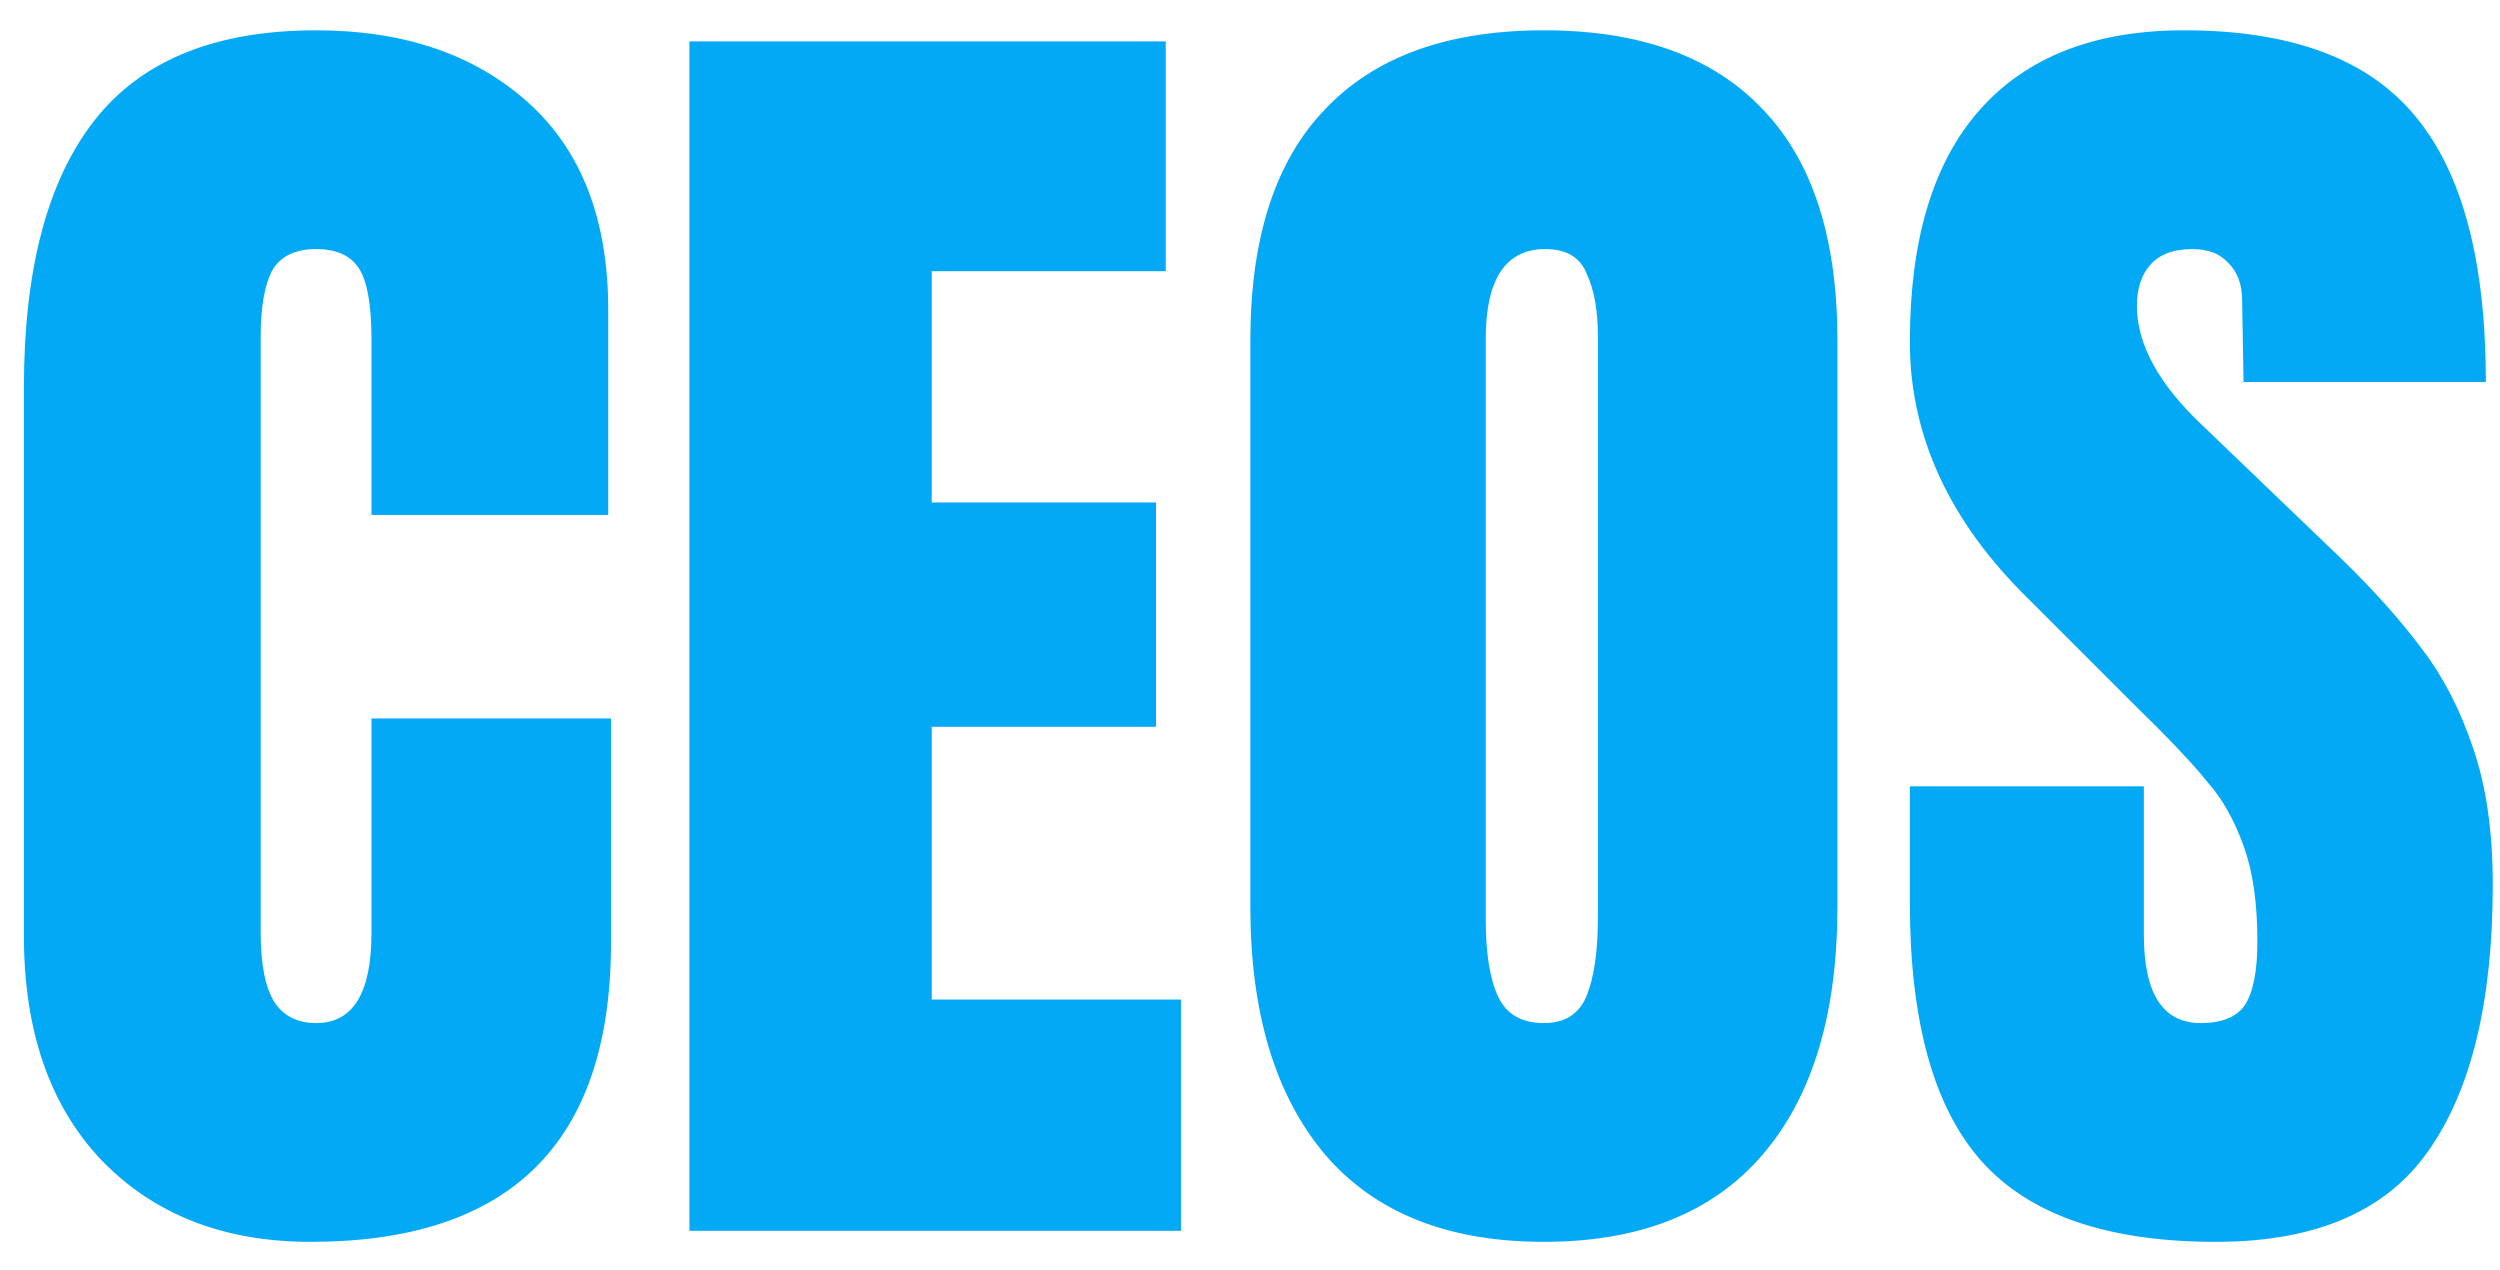
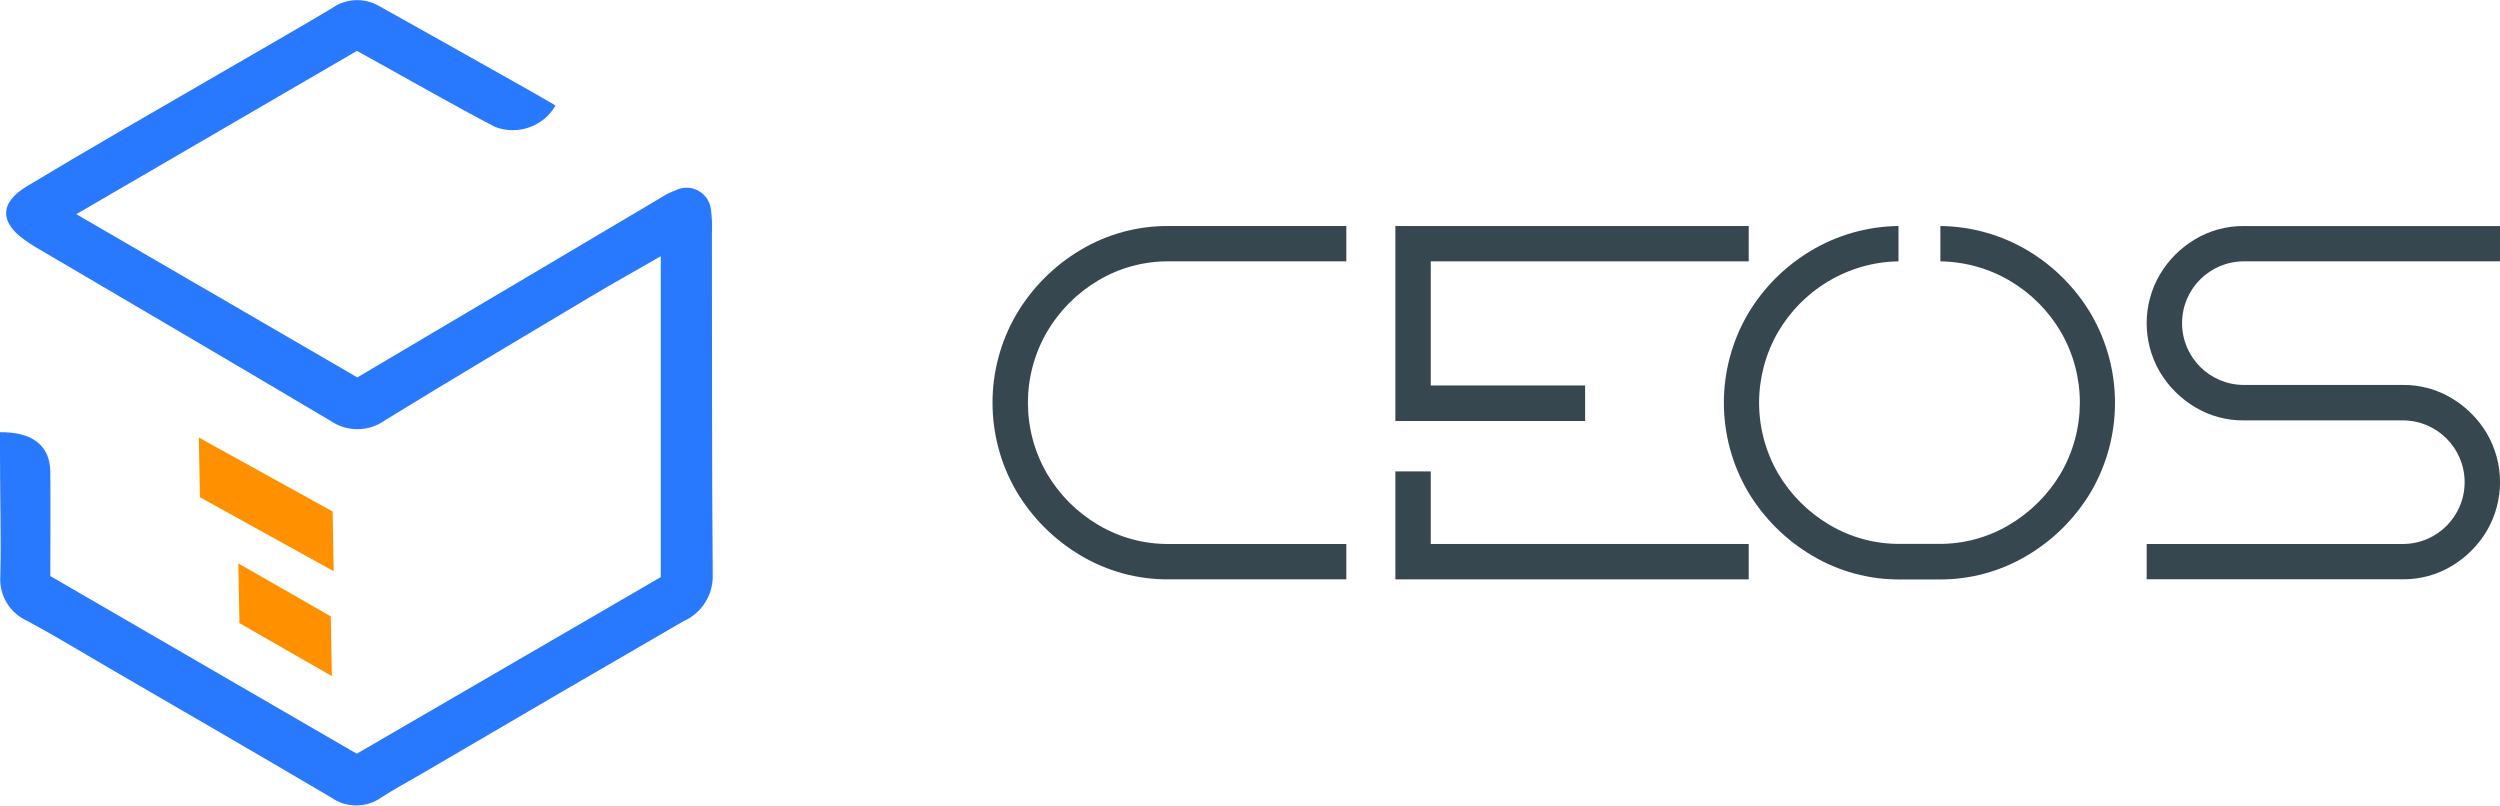
- <svg xmlns="http://www.w3.org/2000/svg" width="65" height="33" viewBox="0 0 65 33" fill="none">
-   <path d="M8.074 32.288C5.818 32.288 4.006 31.58 2.638 30.164C1.294 28.748 0.622 26.804 0.622 24.332V10.076C0.622 7.004 1.234 4.688 2.458 3.128C3.682 1.568 5.602 0.788 8.218 0.788C10.498 0.788 12.334 1.412 13.726 2.66C15.118 3.908 15.814 5.708 15.814 8.06V13.388H9.658V8.816C9.658 7.928 9.55 7.316 9.334 6.98C9.118 6.644 8.746 6.476 8.218 6.476C7.666 6.476 7.282 6.668 7.066 7.052C6.874 7.436 6.778 8 6.778 8.744V24.26C6.778 25.076 6.898 25.676 7.138 26.06C7.378 26.42 7.738 26.6 8.218 26.6C9.178 26.6 9.658 25.82 9.658 24.26V18.68H15.886V24.512C15.886 29.696 13.282 32.288 8.074 32.288ZM17.925 32V1.076H30.309V7.052H24.225V13.064H30.057V18.896H24.225V25.988H30.705V32H17.925ZM40.141 32.288C37.645 32.288 35.749 31.532 34.453 30.02C33.157 28.484 32.509 26.336 32.509 23.576V8.852C32.509 6.188 33.157 4.184 34.453 2.84C35.749 1.472 37.645 0.788 40.141 0.788C42.637 0.788 44.533 1.472 45.829 2.84C47.125 4.184 47.773 6.188 47.773 8.852V23.576C47.773 26.36 47.125 28.508 45.829 30.02C44.533 31.532 42.637 32.288 40.141 32.288ZM40.141 26.6C40.693 26.6 41.065 26.36 41.257 25.88C41.449 25.4 41.545 24.728 41.545 23.864V8.744C41.545 8.072 41.449 7.532 41.257 7.124C41.089 6.692 40.729 6.476 40.177 6.476C39.145 6.476 38.629 7.256 38.629 8.816V23.9C38.629 24.788 38.737 25.46 38.953 25.916C39.169 26.372 39.565 26.6 40.141 26.6ZM57.612 32.288C54.804 32.288 52.776 31.592 51.528 30.2C50.28 28.808 49.656 26.564 49.656 23.468V20.444H55.74V24.296C55.74 25.832 56.232 26.6 57.216 26.6C57.768 26.6 58.152 26.444 58.368 26.132C58.584 25.796 58.692 25.244 58.692 24.476C58.692 23.468 58.572 22.64 58.332 21.992C58.092 21.32 57.78 20.768 57.396 20.336C57.036 19.88 56.376 19.184 55.416 18.248L52.752 15.584C50.688 13.568 49.656 11.336 49.656 8.888C49.656 6.248 50.256 4.244 51.456 2.876C52.68 1.484 54.456 0.788 56.784 0.788C59.568 0.788 61.572 1.532 62.796 3.02C64.02 4.484 64.632 6.788 64.632 9.932H58.332L58.296 7.808C58.296 7.4 58.176 7.076 57.936 6.836C57.72 6.596 57.408 6.476 57 6.476C56.52 6.476 56.16 6.608 55.92 6.872C55.68 7.136 55.56 7.496 55.56 7.952C55.56 8.96 56.136 10.004 57.288 11.084L60.888 14.54C61.728 15.356 62.424 16.136 62.976 16.88C63.528 17.6 63.972 18.464 64.308 19.472C64.644 20.456 64.812 21.632 64.812 23C64.812 26.048 64.248 28.364 63.12 29.948C62.016 31.508 60.18 32.288 57.612 32.288Z" fill="#03A9F5" />
+ <svg xmlns="http://www.w3.org/2000/svg" width="100.21" height="32.284" viewBox="0 0 100.21 32.284">
+   <defs>
+     <style>.a{fill:none;}.b{clip-path:url(#a);}.c{fill:#37474f;}.d{fill:#2979ff;}.e{fill:#ff9100;}</style>
+     <clipPath id="a">
+       <rect class="a" width="100.21" height="32.284" />
+     </clipPath>
+   </defs>
+   <g class="b">
+     <path class="c" d="M382.236,88.268a5.806,5.806,0,0,0-2.05,2.056,5.666,5.666,0,0,0,0,5.689,5.819,5.819,0,0,0,2.05,2.05,5.456,5.456,0,0,0,2.847.766h7.1v1.418h-7.1a6.786,6.786,0,0,1-3.556-.961,7.351,7.351,0,0,1-2.565-2.564,7.052,7.052,0,0,1,0-7.107,7.339,7.339,0,0,1,2.565-2.57,6.786,6.786,0,0,1,3.556-.961h7.1V87.5h-7.1a5.456,5.456,0,0,0-2.847.766" transform="translate(-338.217 -77.024)" />
+     <path class="c" d="M545.582,86.084V87.5H532.836v4.975h6.188V93.9h-7.606V86.084ZM532.836,98.829h12.745v1.418H531.418V95.92h1.418Z" transform="translate(-475.486 -77.024)" />
+     <path class="c" d="M660.7,88.3a5.775,5.775,0,0,0-2.015,2.04,5.661,5.661,0,0,0,.01,5.668,5.82,5.82,0,0,0,2.05,2.051,5.457,5.457,0,0,0,2.847.766h1.531a5.437,5.437,0,0,0,2.837-.766,5.862,5.862,0,0,0,2.056-2.051,5.644,5.644,0,0,0,.016-5.668,5.775,5.775,0,0,0-2.015-2.04,5.647,5.647,0,0,0-2.821-.8V86.084a6.973,6.973,0,0,1,3.531,1,7.265,7.265,0,0,1,2.523,2.554,7.078,7.078,0,0,1-.01,7.087,7.3,7.3,0,0,1-2.564,2.565,6.794,6.794,0,0,1-3.551.961H663.6a6.794,6.794,0,0,1-3.551-.961,7.337,7.337,0,0,1-2.57-2.565,7.062,7.062,0,0,1-.016-7.087,7.251,7.251,0,0,1,2.529-2.554,6.983,6.983,0,0,1,3.525-1V87.5a5.63,5.63,0,0,0-2.811.8" transform="translate(-587.418 -77.024)" />
+     <path class="c" d="M817.551,98.829h10.268a2.477,2.477,0,0,0,0-4.954h-6.373a3.729,3.729,0,0,1-1.953-.529,4.045,4.045,0,0,1-1.413-1.413,3.867,3.867,0,0,1,0-3.906,4.045,4.045,0,0,1,1.413-1.413,3.729,3.729,0,0,1,1.953-.529h10.268V87.5H821.447a2.477,2.477,0,1,0,0,4.954h6.373a3.73,3.73,0,0,1,1.953.529,4.046,4.046,0,0,1,1.413,1.413,3.867,3.867,0,0,1,0,3.906,4.045,4.045,0,0,1-1.413,1.413,3.729,3.729,0,0,1-1.953.529H817.551Z" transform="translate(-731.504 -77.024)" />
+     <path class="d" d="M19.84,5.085c-1.545-.8-3.623-1.994-5.533-3.045L3.058,8.585l11.265,6.543c2.1-1.244,4.161-2.461,6.219-3.68Q23.469,9.713,26.4,7.978a3.862,3.862,0,0,1,.755-.383.982.982,0,0,1,1.341.795,5.3,5.3,0,0,1,.041.943c.007,4.57-.006,9.141.032,13.711a1.97,1.97,0,0,1-1.182,1.862Q22.149,27.937,16.931,31c-.544.318-1.1.612-1.631.957a1.746,1.746,0,0,1-2.027.009c-2.957-1.746-5.932-3.462-8.9-5.188-1.09-.634-2.166-1.291-3.275-1.888A1.822,1.822,0,0,1,.014,23.076C.049,21.469,0,19.861,0,18.254c0-.331,0,.141,0-.929,1.257-.015,2.007.5,2.017,1.594.013,1.383,0,2.767,0,4.172L14.3,30.212l12.186-7.079V10.27c-1,.577-1.9,1.077-2.778,1.6-2.759,1.647-5.524,3.286-8.262,4.968a1.9,1.9,0,0,1-2.191.035C9.3,14.524,5.33,12.2,1.366,9.87c-.109-.064-.211-.138-.316-.209C-.011,8.94-.04,8.142,1.067,7.474c2.373-1.433,4.781-2.809,7.176-4.2,1.688-.983,3.388-1.945,5.065-2.946A1.74,1.74,0,0,1,15.18.233q2.888,1.612,5.769,3.238c.19.107,1.188.675,1.32.759a1.982,1.982,0,0,1-2.43.855" transform="translate(0 0)" />
+     <path class="e" d="M75.8,169.026l-.044-2.394,5.362,2.965.044,2.394Z" transform="translate(-67.786 -149.094)" />
+     <path class="e" d="M90.813,216.957l-.044-2.394,3.706,2.124.044,2.394Z" transform="translate(-81.216 -191.98)" />
+   </g>
</svg>
